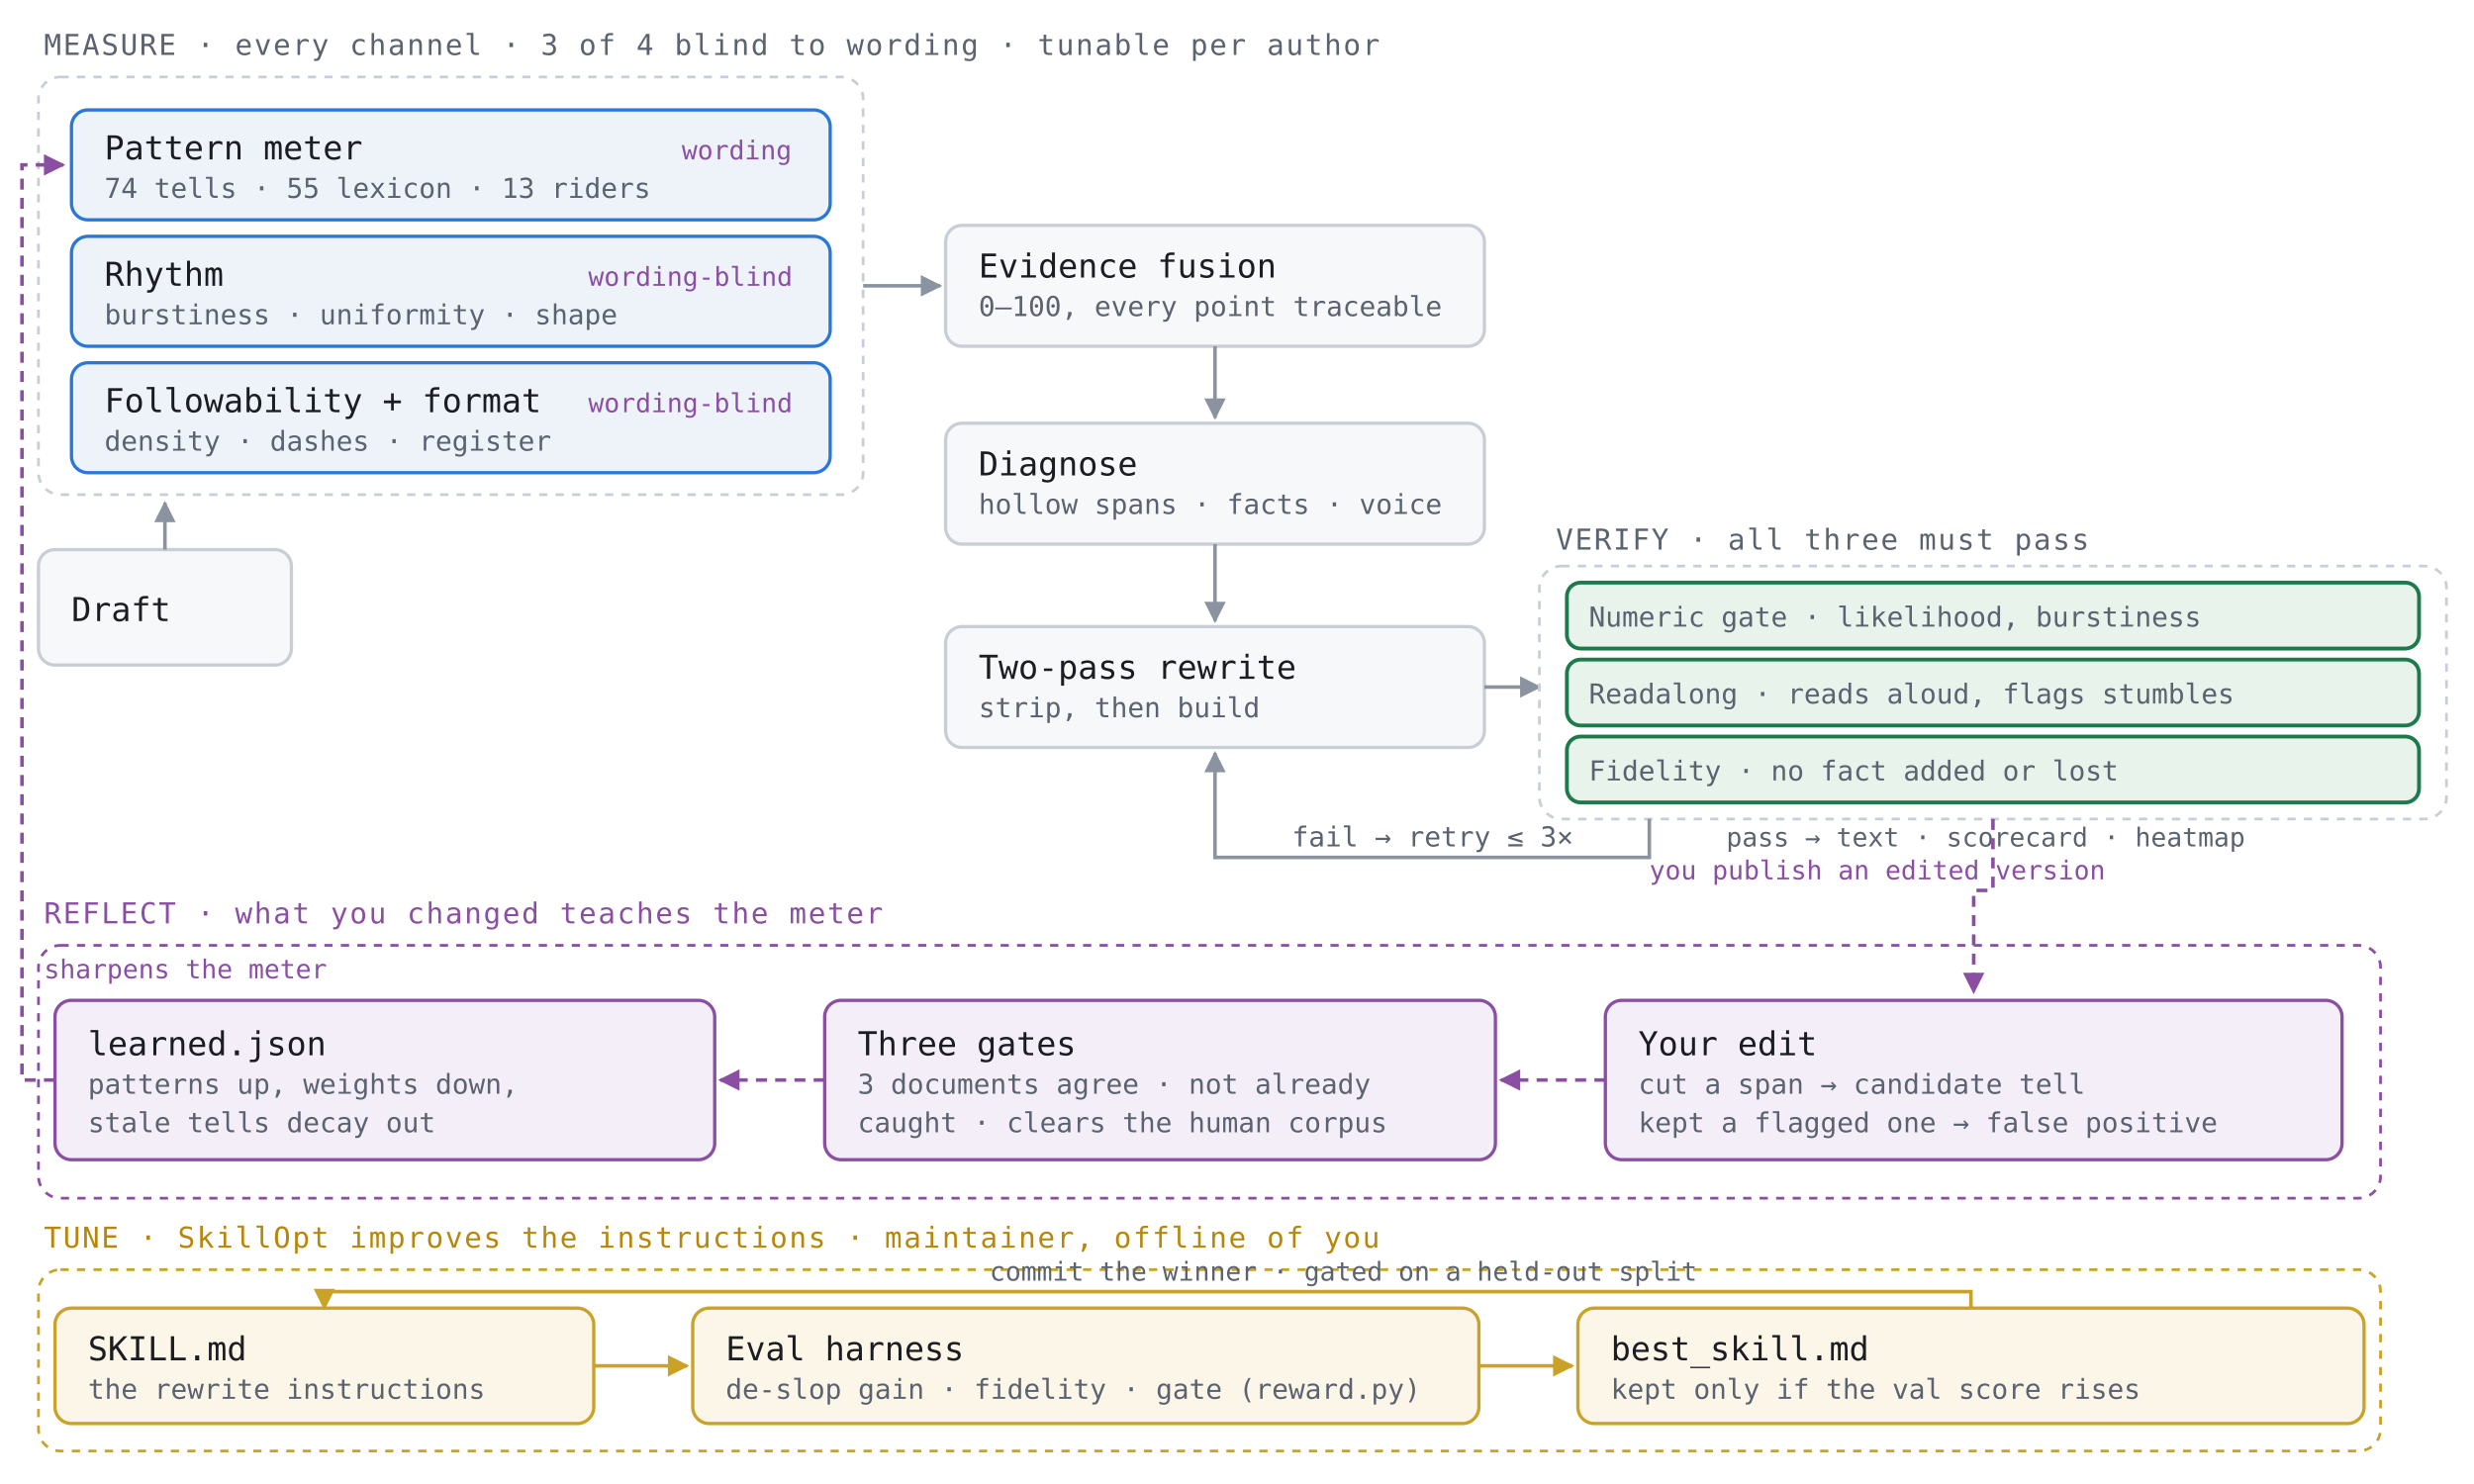
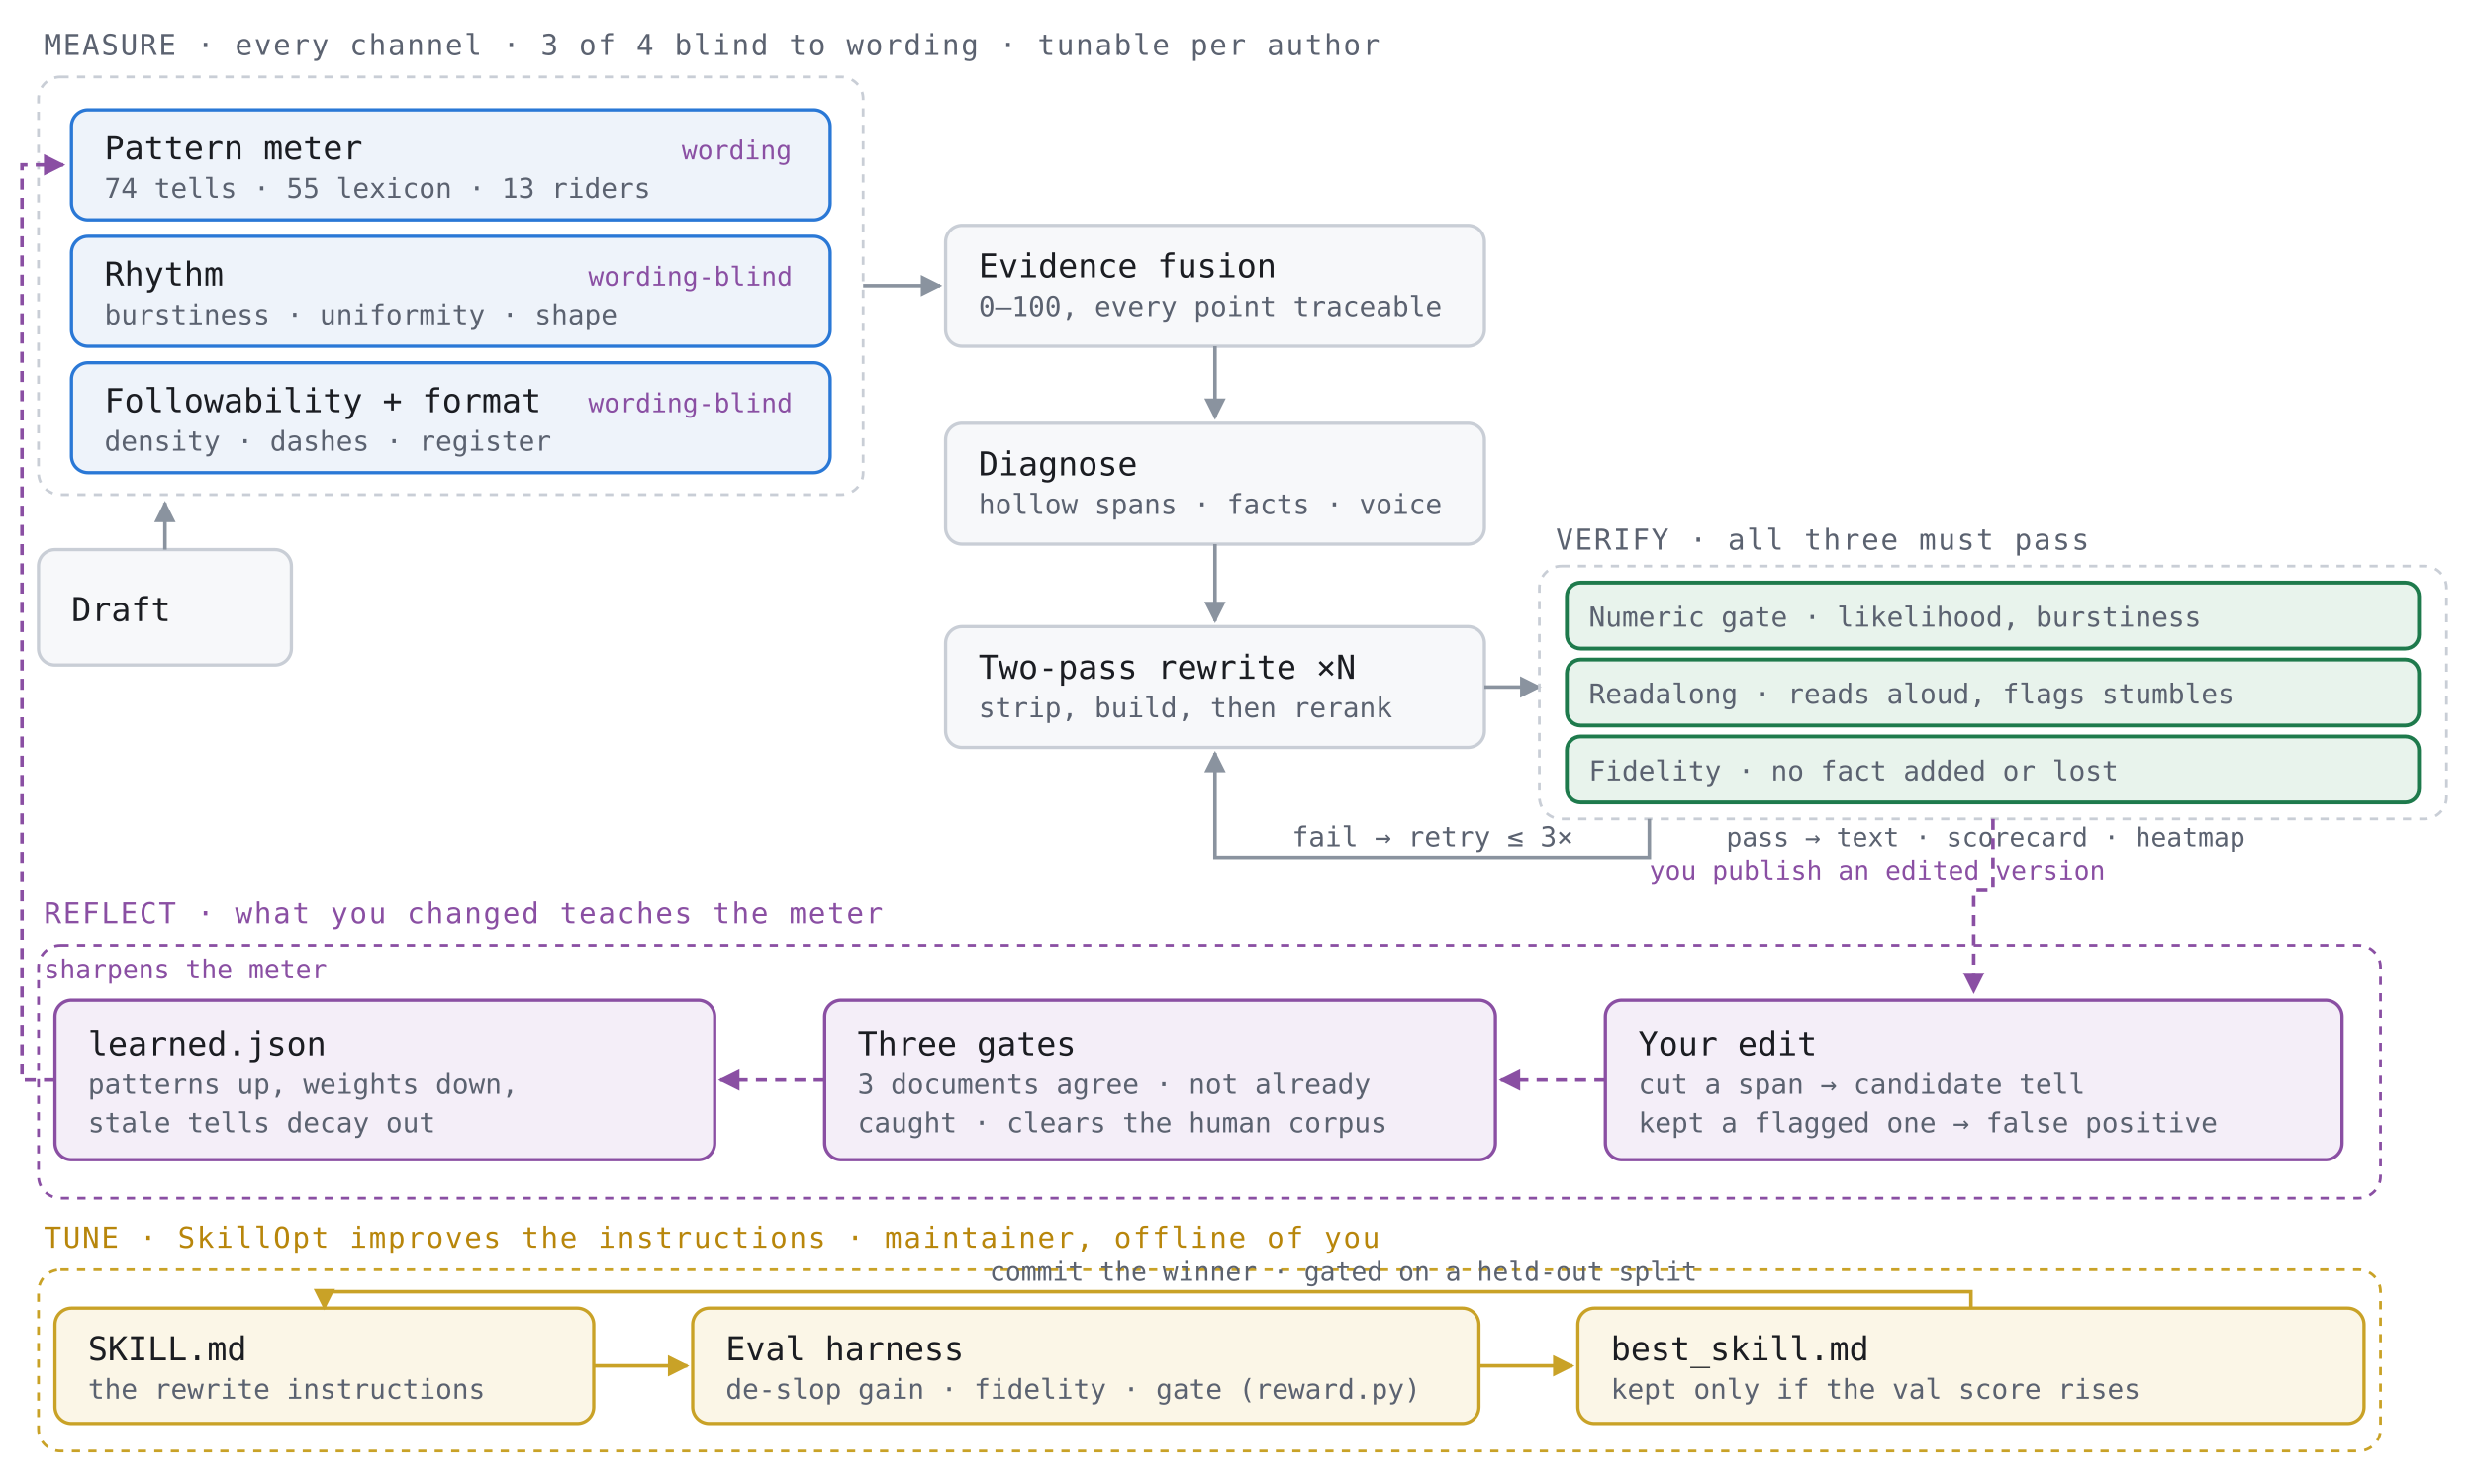
- <svg xmlns="http://www.w3.org/2000/svg" viewBox="0 0 900 540" width="900" height="540" font-family="ui-monospace,SFMono-Regular,Menlo,Consolas,monospace" role="img" aria-label="Zero Slop engine. A draft is measured by three interpretable channels: a pattern meter of 74 weighted tells with a 55-term lexicon and 13 context-gated riders, the only channel that reads specific wording, plus rhythm and followability, both blind to wording and so surviving a rewrite. Evidence fusion produces an AI-likelihood score from 0 to 100 in which every point traces to a quoted span. Diagnose finds hollow spans, inventories facts and marks the author voice. A two-pass rewrite strips the tells then rebuilds toward an expert register. A verify gate passes only when all three checks clear: the numeric gate on likelihood and burstiness, a readalong pass that reads the rewrite aloud and flags stumbles, transitions and repetition, and a fidelity check that adds or loses no fact; any failure loops back to the rewrite up to three times, and passing emits the rewritten text with a scorecard and heatmap. Below runs the reflect loop: when you publish an edited version, a span you cut becomes a candidate tell and a flagged span you kept becomes false-positive evidence, and neither changes anything until three gates pass — three independent documents agree, the span is not already caught, and it clears the corpus of certified human writing — after which learned.json raises patterns, lowers weights and lets stale tells decay, sharpening the meter. A separate tune band shows SkillOpt optimizing the SKILL.md instructions against an eval harness of de-slop gain, fidelity and the gate, keeping a candidate only when a held-out validation score improves; this is a maintainer step and runs offline of the user.">
+ <svg xmlns="http://www.w3.org/2000/svg" viewBox="0 0 900 540" width="900" height="540" font-family="ui-monospace,SFMono-Regular,Menlo,Consolas,monospace" role="img" aria-label="Zero Slop engine. A draft is measured by three interpretable channels: a pattern meter of 74 weighted tells with a 55-term lexicon and 13 context-gated riders, the only channel that reads specific wording, plus rhythm and followability, both blind to wording and so surviving a rewrite. Evidence fusion produces an AI-likelihood score from 0 to 100 in which every point traces to a quoted span. Diagnose finds hollow spans, inventories facts and marks the author voice. A two-pass rewrite strips the tells then rebuilds toward an expert register, produced as several candidates and reranked to the cleanest one that keeps every fact. A verify gate passes only when all three checks clear: the numeric gate on likelihood and burstiness, a readalong pass that reads the rewrite aloud and flags stumbles, transitions and repetition, and a fidelity check that adds or loses no fact; any failure loops back to the rewrite up to three times, and passing emits the rewritten text with a scorecard and heatmap. Below runs the reflect loop: when you publish an edited version, a span you cut becomes a candidate tell and a flagged span you kept becomes false-positive evidence, and neither changes anything until three gates pass — three independent documents agree, the span is not already caught, and it clears the corpus of certified human writing — after which learned.json raises patterns, lowers weights and lets stale tells decay, sharpening the meter. A separate tune band shows SkillOpt optimizing the SKILL.md instructions against an eval harness of de-slop gain, fidelity and the gate, keeping a candidate only when a held-out validation score improves; this is a maintainer step and runs offline of the user.">
  <defs>
    <marker id="a" viewBox="0 0 10 10" refX="9" refY="5" markerWidth="6" markerHeight="6" orient="auto-start-reverse">
      <path d="M0 0 L10 5 L0 10 z" fill="#8A939F" />
    </marker>
    <marker id="b" viewBox="0 0 10 10" refX="9" refY="5" markerWidth="6" markerHeight="6" orient="auto-start-reverse">
      <path d="M0 0 L10 5 L0 10 z" fill="#8A4FA3" />
    </marker>
    <marker id="c" viewBox="0 0 10 10" refX="9" refY="5" markerWidth="6" markerHeight="6" orient="auto-start-reverse">
      <path d="M0 0 L10 5 L0 10 z" fill="#C9A227" />
    </marker>
    <style>
      .s  { fill:#F7F8FA; stroke:#C9CED6; stroke-width:1.2 }
      .ch { fill:#EEF3FA; stroke:#2A78D6; stroke-width:1.2 }
      .hi { fill:#E8F3EC; stroke:#1E7A4C; stroke-width:1.4 }
      .lr { fill:#F4EEF8; stroke:#8A4FA3; stroke-width:1.2 }
      .tn { fill:#FBF6E7; stroke:#C9A227; stroke-width:1.2 }
      .t  { font-size:12px; fill:#1B1D22 }
      .m  { font-size:10px; fill:#5B6270 }
      .h  { font-size:10.5px; fill:#5B6270; letter-spacing:.06em }
      .hp { font-size:10.5px; fill:#8A4FA3; letter-spacing:.06em }
      .ht { font-size:10.5px; fill:#B8860B; letter-spacing:.06em }
      .lb { font-size:9.5px; fill:#8A4FA3 }
      .lg { font-size:9.5px; fill:#5B6270 }
      .ln { stroke:#8A939F; stroke-width:1.3; fill:none }
      .lp { stroke:#8A4FA3; stroke-width:1.3; fill:none; stroke-dasharray:4 3 }
      .lt { stroke:#C9A227; stroke-width:1.3; fill:none }
      .grp{ fill:none; stroke:#C9CED6; stroke-width:1; stroke-dasharray:3 3 }
      .grl{ fill:none; stroke:#8A4FA3; stroke-width:1; stroke-dasharray:3 3 }
      .grt{ fill:none; stroke:#C9A227; stroke-width:1; stroke-dasharray:3 3 }
      @media (prefers-color-scheme: dark) {
        .s  { fill:#1E2128; stroke:#3A404B }
        .ch { fill:#16233A; stroke:#4B90E2 }
        .hi { fill:#14291D; stroke:#3FA872 }
        .lr { fill:#241B2E; stroke:#A972C4 }
        .tn { fill:#2A2417; stroke:#C9A227 }
        .t  { fill:#E8EAED }
        .m  { fill:#9AA2AE }
        .h  { fill:#9AA2AE }
        .hp { fill:#A972C4 }
        .ht { fill:#D6B84A }
        .lb { fill:#A972C4 }
        .lg { fill:#9AA2AE }
        .ln { stroke:#6B7280 }
        .grp{ stroke:#3A404B }
      }
    </style>
  </defs>
  <text x="16" y="20" class="h">MEASURE · every channel · 3 of 4 blind to wording · tunable per author</text>
  <rect x="14" y="28" width="300" height="152" rx="8" class="grp" />
  <rect x="26" y="40" width="276" height="40" rx="6" class="ch" />
  <text x="38" y="58" class="t">Pattern meter</text>
  <text x="38" y="72" class="m">74 tells · 55 lexicon · 13 riders</text>
  <text x="248" y="58" class="lb" fill="#8A939F">wording</text>
  <rect x="26" y="86" width="276" height="40" rx="6" class="ch" />
  <text x="38" y="104" class="t">Rhythm</text>
  <text x="38" y="118" class="m">burstiness · uniformity · shape</text>
  <text x="214" y="104" class="lb" fill="#1E7A4C">wording-blind</text>
  <rect x="26" y="132" width="276" height="40" rx="6" class="ch" />
  <text x="38" y="150" class="t">Followability + format</text>
  <text x="38" y="164" class="m">density · dashes · register</text>
  <text x="214" y="150" class="lb" fill="#1E7A4C">wording-blind</text>
  <rect x="14" y="200" width="92" height="42" rx="6" class="s" />
  <text x="26" y="226" class="t">Draft</text>
  <path d="M60 200 L60 183" class="ln" marker-end="url(#a)" />
  <path d="M314 104 L342 104" class="ln" marker-end="url(#a)" />
  <rect x="344" y="82" width="196" height="44" rx="6" class="s" />
  <text x="356" y="101" class="t">Evidence fusion</text>
  <text x="356" y="115" class="m">0–100, every point traceable</text>
  <path d="M442 126 L442 152" class="ln" marker-end="url(#a)" />
  <rect x="344" y="154" width="196" height="44" rx="6" class="s" />
  <text x="356" y="173" class="t">Diagnose</text>
  <text x="356" y="187" class="m">hollow spans · facts · voice</text>
  <path d="M442 198 L442 226" class="ln" marker-end="url(#a)" />
  <rect x="344" y="228" width="196" height="44" rx="6" class="s" />
-   <text x="356" y="247" class="t">Two-pass rewrite</text>
-   <text x="356" y="261" class="m">strip, then build</text>
+   <text x="356" y="247" class="t">Two-pass rewrite ×N</text>
+   <text x="356" y="261" class="m">strip, build, then rerank</text>
  <path d="M540 250 L560 250" class="ln" marker-end="url(#a)" />
  <text x="566" y="200" class="h">VERIFY · all three must pass</text>
  <rect x="560" y="206" width="330" height="92" rx="8" class="grp" />
  <rect x="570" y="212" width="310" height="24" rx="5" class="hi" />
  <text x="578" y="228" class="m">Numeric gate · likelihood, burstiness</text>
  <rect x="570" y="240" width="310" height="24" rx="5" class="hi" />
  <text x="578" y="256" class="m">Readalong · reads aloud, flags stumbles</text>
  <rect x="570" y="268" width="310" height="24" rx="5" class="hi" />
  <text x="578" y="284" class="m">Fidelity · no fact added or lost</text>
  <path d="M600 298 L600 312 L442 312 L442 274" class="ln" marker-end="url(#a)" />
  <text x="470" y="308" class="m">fail → retry ≤ 3×</text>
  <text x="628" y="308" class="lg">pass → text · scorecard · heatmap</text>
  <text x="16" y="336" class="hp">REFLECT · what you changed teaches the meter</text>
  <rect x="14" y="344" width="852" height="92" rx="8" class="grl" />
  <path d="M725 298 L725 324 L718 324 L718 361" class="lp" marker-end="url(#b)" />
  <text x="600" y="320" class="lb">you publish an edited version</text>
  <rect x="584" y="364" width="268" height="58" rx="6" class="lr" />
  <text x="596" y="384" class="t">Your edit</text>
  <text x="596" y="398" class="m">cut a span → candidate tell</text>
  <text x="596" y="412" class="m">kept a flagged one → false positive</text>
  <path d="M584 393 L546 393" class="lp" marker-end="url(#b)" />
  <rect x="300" y="364" width="244" height="58" rx="6" class="lr" />
  <text x="312" y="384" class="t">Three gates</text>
  <text x="312" y="398" class="m">3 documents agree · not already</text>
  <text x="312" y="412" class="m">caught · clears the human corpus</text>
  <path d="M300 393 L262 393" class="lp" marker-end="url(#b)" />
  <rect x="20" y="364" width="240" height="58" rx="6" class="lr" />
  <text x="32" y="384" class="t">learned.json</text>
  <text x="32" y="398" class="m">patterns up, weights down,</text>
  <text x="32" y="412" class="m">stale tells decay out</text>
  <path d="M20 393 L8 393 L8 60 L23 60" class="lp" marker-end="url(#b)" />
  <text x="16" y="356" class="lb">sharpens the meter</text>
  <text x="16" y="454" class="ht">TUNE · SkillOpt improves the instructions · maintainer, offline of you</text>
  <rect x="14" y="462" width="852" height="66" rx="8" class="grt" />
  <rect x="20" y="476" width="196" height="42" rx="6" class="tn" />
  <text x="32" y="495" class="t">SKILL.md</text>
  <text x="32" y="509" class="m">the rewrite instructions</text>
  <path d="M216 497 L250 497" class="lt" marker-end="url(#c)" />
  <rect x="252" y="476" width="286" height="42" rx="6" class="tn" />
  <text x="264" y="495" class="t">Eval harness</text>
  <text x="264" y="509" class="m">de-slop gain · fidelity · gate (reward.py)</text>
  <path d="M538 497 L572 497" class="lt" marker-end="url(#c)" />
  <rect x="574" y="476" width="286" height="42" rx="6" class="tn" />
  <text x="586" y="495" class="t">best_skill.md</text>
  <text x="586" y="509" class="m">kept only if the val score rises</text>
  <path d="M717 476 L717 470 L118 470 L118 476" class="lt" marker-end="url(#c)" />
  <text x="360" y="466" class="lg">commit the winner · gated on a held-out split</text>
</svg>
